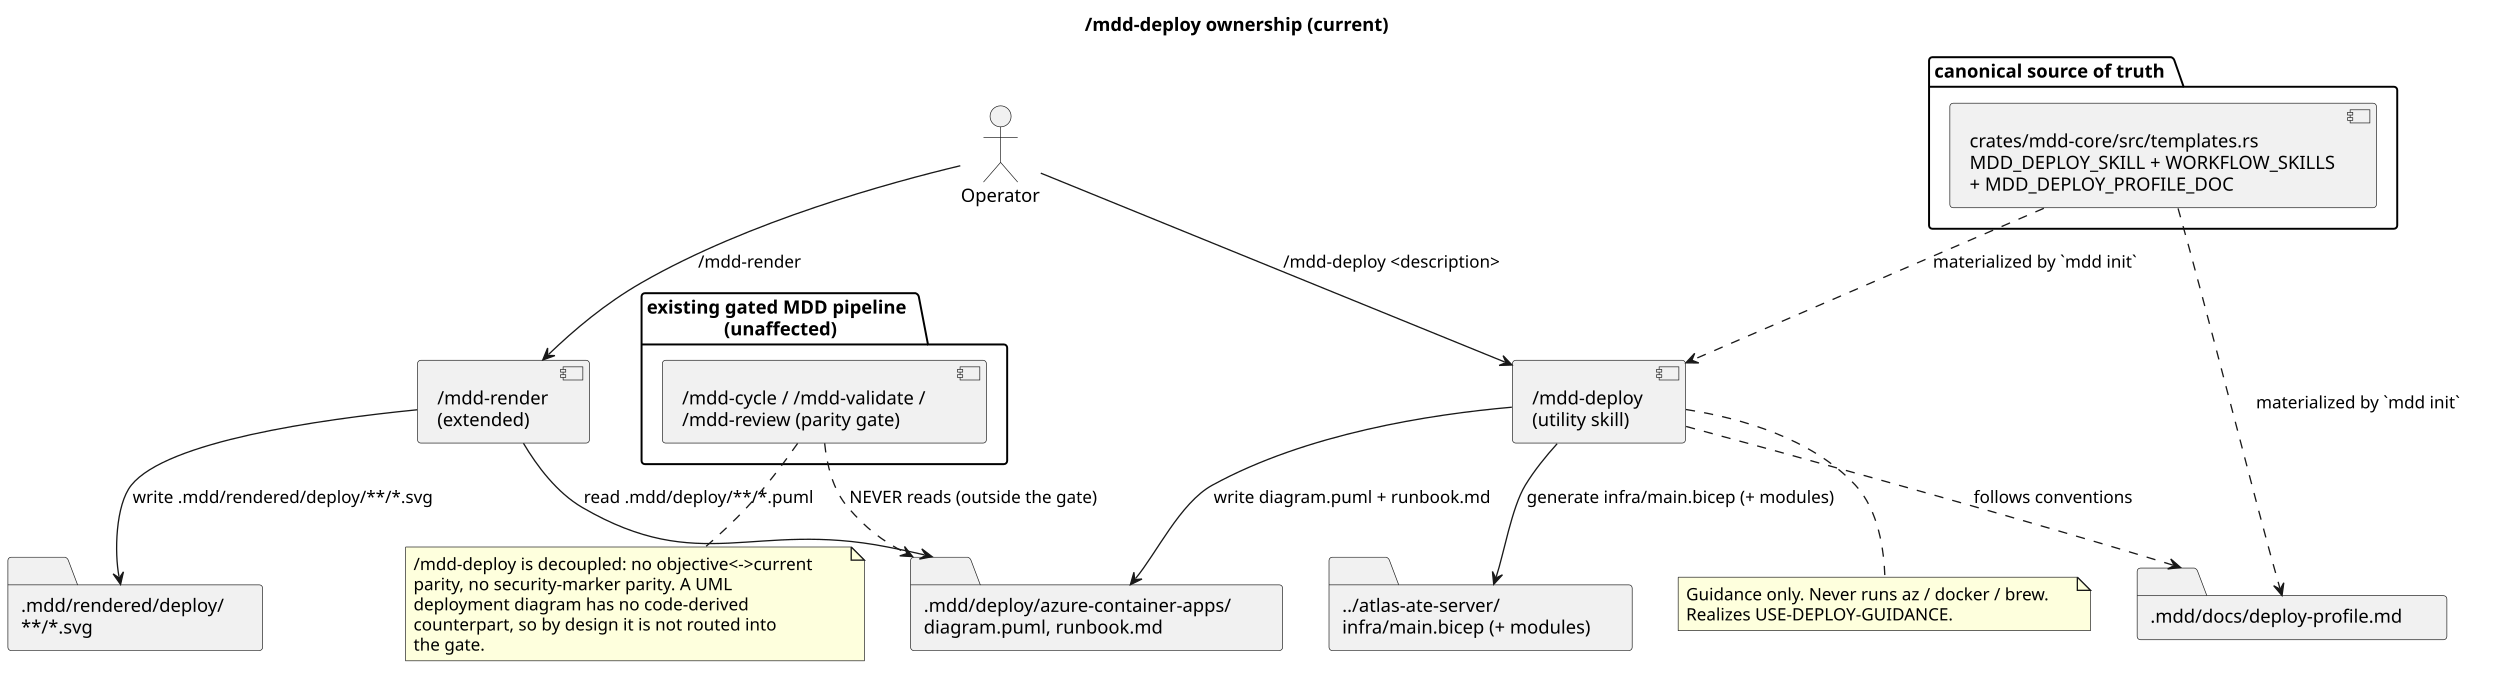
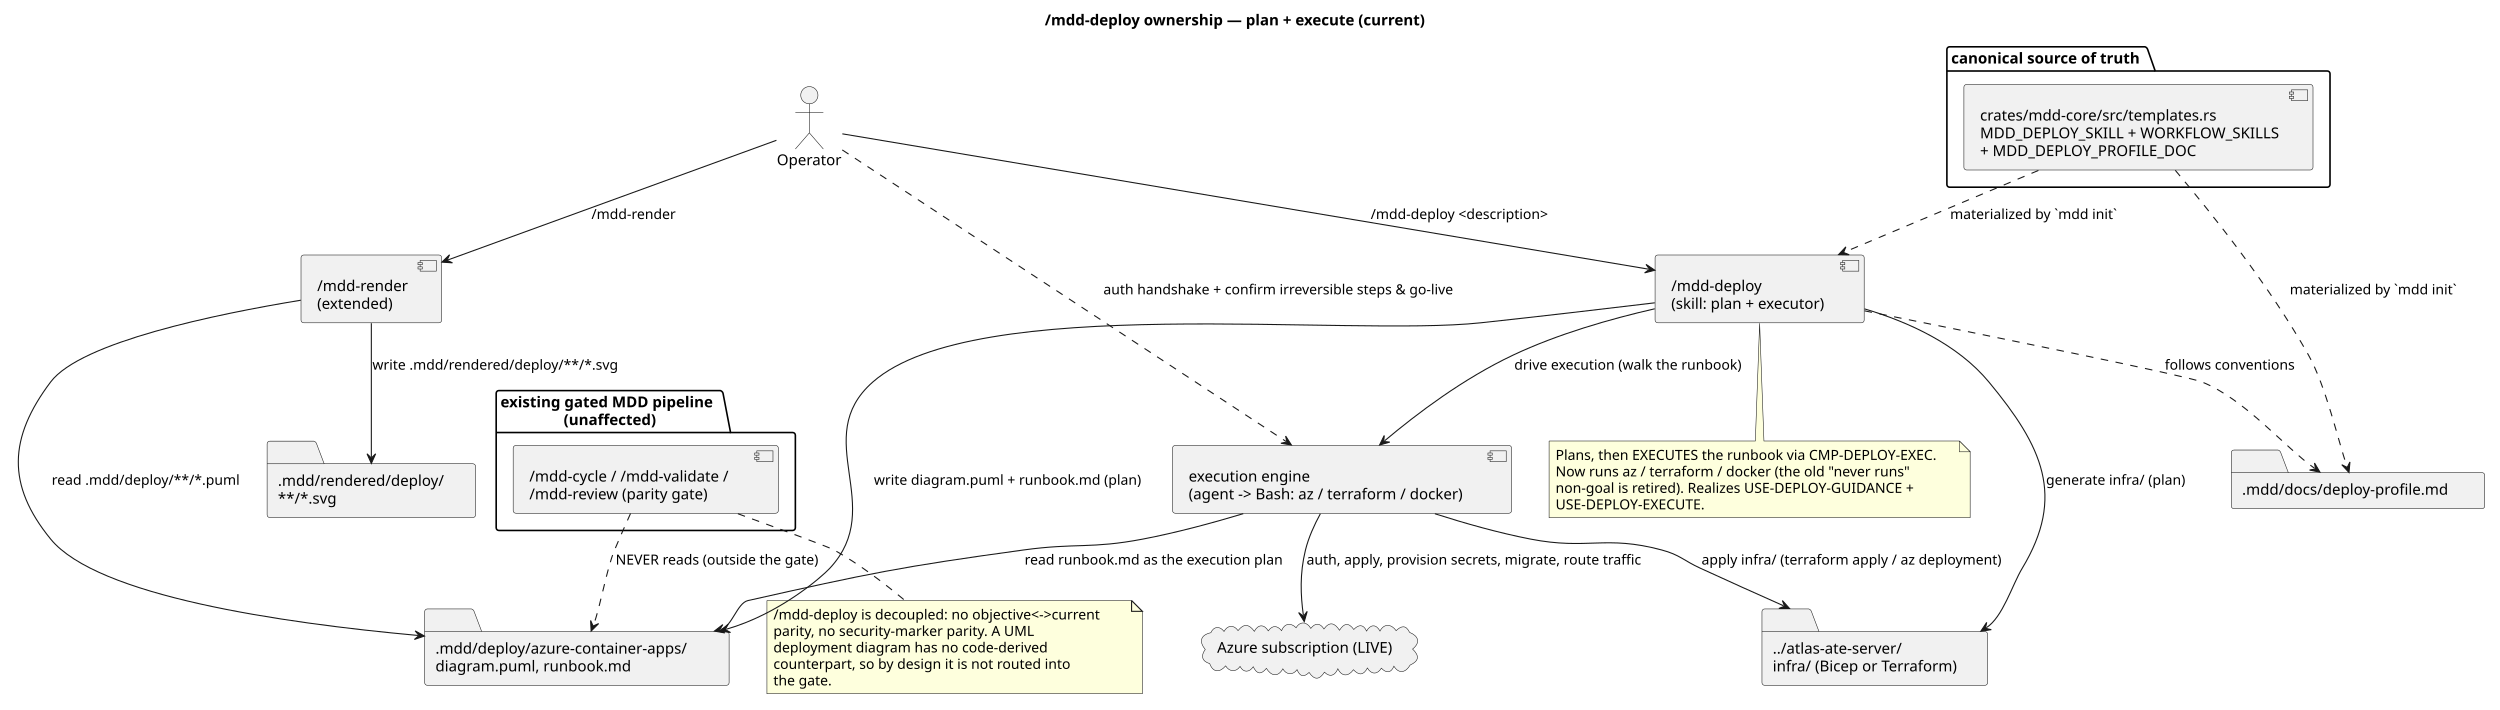
- <svg xmlns="http://www.w3.org/2000/svg" contentStyleType="text/css" data-diagram-type="DESCRIPTION" height="517px" preserveAspectRatio="none" style="width:1901px;height:517px;background:#FFFFFF;" version="1.1" viewBox="0 0 1901 517" width="1901px" zoomAndPan="magnify">
+ <svg xmlns="http://www.w3.org/2000/svg" contentStyleType="text/css" data-diagram-type="DESCRIPTION" height="659px" preserveAspectRatio="none" style="width:2323px;height:659px;background:#FFFFFF;" version="1.1" viewBox="0 0 2323 659" width="2323px" zoomAndPan="magnify">
  <defs />
  <g>
-     <g class="title" data-source-line="25">
-       <text fill="#000000" font-family="sans-serif" font-size="14" font-weight="700" lengthAdjust="spacing" textLength="245.171" x="824.81" y="23.535">/mdd-deploy ownership (current)</text>
+     <g class="title" data-source-line="29">
+       <text fill="#000000" font-family="sans-serif" font-size="14" font-weight="700" lengthAdjust="spacing" textLength="375.218" x="970.792" y="23.535">/mdd-deploy ownership — plan + execute (current)</text>
    </g>
-     <g class="cluster" data-qualified-name="canonical source of truth" data-source-line="37" id="ent0009">
-       <path d="M1469.35,43.488 L1650.908,43.488 A3.75,3.75 0 0 1 1653.408,45.988 L1660.408,65.977 L1820.35,65.977 A2.5,2.5 0 0 1 1822.85,68.477 L1822.85,171.448 A2.5,2.5 0 0 1 1820.35,173.948 L1469.35,173.948 A2.5,2.5 0 0 1 1466.85,171.448 L1466.85,45.988 A2.5,2.5 0 0 1 1469.35,43.488" fill="none" style="stroke:#000000;stroke-width:1.5;" />
-       <line style="stroke:#000000;stroke-width:1.5;" x1="1466.85" x2="1660.408" y1="65.977" y2="65.977" />
-       <text fill="#000000" font-family="sans-serif" font-size="14" font-weight="700" lengthAdjust="spacing" textLength="180.558" x="1470.85" y="59.023">canonical source of truth</text>
+     <g class="cluster" data-qualified-name="canonical source of truth" data-source-line="43" id="ent0011">
+       <path d="M1811.55,43.488 L1993.108,43.488 A3.75,3.75 0 0 1 1995.608,45.988 L2002.608,65.977 L2162.55,65.977 A2.5,2.5 0 0 1 2165.05,68.477 L2165.05,171.448 A2.5,2.5 0 0 1 2162.55,173.948 L1811.55,173.948 A2.5,2.5 0 0 1 1809.05,171.448 L1809.05,45.988 A2.5,2.5 0 0 1 1811.55,43.488" fill="none" style="stroke:#000000;stroke-width:1.5;" />
+       <line style="stroke:#000000;stroke-width:1.5;" x1="1809.05" x2="2002.608" y1="65.977" y2="65.977" />
+       <text fill="#000000" font-family="sans-serif" font-size="14" font-weight="700" lengthAdjust="spacing" textLength="180.558" x="1813.05" y="59.023">canonical source of truth</text>
    </g>
-     <g class="cluster" data-qualified-name="existing gated MDD pipeline.n.unaffected." data-source-line="41" id="ent0011">
-       <path d="M490.35,222.948 L696.134,222.948 A3.75,3.75 0 0 1 698.634,225.448 L705.634,261.925 L763.35,261.925 A2.5,2.5 0 0 1 765.85,264.425 L765.85,350.428 A2.5,2.5 0 0 1 763.35,352.928 L490.35,352.928 A2.5,2.5 0 0 1 487.85,350.428 L487.85,225.448 A2.5,2.5 0 0 1 490.35,222.948" fill="none" style="stroke:#000000;stroke-width:1.5;" />
-       <line style="stroke:#000000;stroke-width:1.5;" x1="487.85" x2="705.634" y1="261.925" y2="261.925" />
-       <text fill="#000000" font-family="sans-serif" font-size="14" font-weight="700" lengthAdjust="spacing" textLength="204.784" x="491.85" y="238.483">existing gated MDD pipeline</text>
-       <text fill="#000000" font-family="sans-serif" font-size="14" font-weight="700" lengthAdjust="spacing" textLength="87.411" x="550.537" y="254.972">(unaffected)</text>
+     <g class="cluster" data-qualified-name="existing gated MDD pipeline.n.unaffected." data-source-line="47" id="ent0013">
+       <path d="M463.55,362.928 L669.334,362.928 A3.75,3.75 0 0 1 671.834,365.428 L678.834,401.905 L736.55,401.905 A2.5,2.5 0 0 1 739.05,404.405 L739.05,490.398 A2.5,2.5 0 0 1 736.55,492.898 L463.55,492.898 A2.5,2.5 0 0 1 461.05,490.398 L461.05,365.428 A2.5,2.5 0 0 1 463.55,362.928" fill="none" style="stroke:#000000;stroke-width:1.5;" />
+       <line style="stroke:#000000;stroke-width:1.5;" x1="461.05" x2="678.834" y1="401.905" y2="401.905" />
+       <text fill="#000000" font-family="sans-serif" font-size="14" font-weight="700" lengthAdjust="spacing" textLength="204.784" x="465.05" y="378.463">existing gated MDD pipeline</text>
+       <text fill="#000000" font-family="sans-serif" font-size="14" font-weight="700" lengthAdjust="spacing" textLength="87.411" x="523.736" y="394.952">(unaffected)</text>
    </g>
-     <g class="entity" data-qualified-name="canonical source of truth.Templates" data-source-line="38" id="ent0010">
-       <rect fill="#F1F1F1" height="79.465" rx="2.5" ry="2.5" style="stroke:#181818;stroke-width:0.5;" width="324.389" x="1482.66" y="78.488" />
-       <rect fill="#F1F1F1" height="10" style="stroke:#181818;stroke-width:0.5;" width="15" x="1787.049" y="83.488" />
-       <rect fill="#F1F1F1" height="2" style="stroke:#181818;stroke-width:0.5;" width="4" x="1785.049" y="85.488" />
-       <rect fill="#F1F1F1" height="2" style="stroke:#181818;stroke-width:0.5;" width="4" x="1785.049" y="89.488" />
-       <text fill="#000000" font-family="sans-serif" font-size="14" lengthAdjust="spacing" textLength="235.122" x="1497.66" y="112.023">crates/mdd-core/src/templates.rs</text>
-       <text fill="#000000" font-family="sans-serif" font-size="14" lengthAdjust="spacing" textLength="284.389" x="1497.66" y="128.512">MDD_DEPLOY_SKILL + WORKFLOW_SKILLS</text>
-       <text fill="#000000" font-family="sans-serif" font-size="14" lengthAdjust="spacing" textLength="207.573" x="1497.66" y="145">+ MDD_DEPLOY_PROFILE_DOC</text>
+     <g class="entity" data-qualified-name="canonical source of truth.Templates" data-source-line="44" id="ent0012">
+       <rect fill="#F1F1F1" height="79.465" rx="2.5" ry="2.5" style="stroke:#181818;stroke-width:0.5;" width="324.389" x="1824.85" y="78.488" />
+       <rect fill="#F1F1F1" height="10" style="stroke:#181818;stroke-width:0.5;" width="15" x="2129.239" y="83.488" />
+       <rect fill="#F1F1F1" height="2" style="stroke:#181818;stroke-width:0.5;" width="4" x="2127.239" y="85.488" />
+       <rect fill="#F1F1F1" height="2" style="stroke:#181818;stroke-width:0.5;" width="4" x="2127.239" y="89.488" />
+       <text fill="#000000" font-family="sans-serif" font-size="14" lengthAdjust="spacing" textLength="235.122" x="1839.85" y="112.023">crates/mdd-core/src/templates.rs</text>
+       <text fill="#000000" font-family="sans-serif" font-size="14" lengthAdjust="spacing" textLength="284.389" x="1839.85" y="128.512">MDD_DEPLOY_SKILL + WORKFLOW_SKILLS</text>
+       <text fill="#000000" font-family="sans-serif" font-size="14" lengthAdjust="spacing" textLength="207.573" x="1839.85" y="145">+ MDD_DEPLOY_PROFILE_DOC</text>
    </g>
-     <g class="entity" data-qualified-name="existing gated MDD pipeline.n.unaffected..Gate" data-source-line="42" id="ent0012">
-       <rect fill="#F1F1F1" height="62.977" rx="2.5" ry="2.5" style="stroke:#181818;stroke-width:0.5;" width="246.398" x="503.65" y="273.948" />
-       <rect fill="#F1F1F1" height="10" style="stroke:#181818;stroke-width:0.5;" width="15" x="730.048" y="278.948" />
-       <rect fill="#F1F1F1" height="2" style="stroke:#181818;stroke-width:0.5;" width="4" x="728.048" y="280.948" />
-       <rect fill="#F1F1F1" height="2" style="stroke:#181818;stroke-width:0.5;" width="4" x="728.048" y="284.948" />
-       <text fill="#000000" font-family="sans-serif" font-size="14" lengthAdjust="spacing" textLength="206.398" x="518.65" y="307.483">/mdd-cycle / /mdd-validate /</text>
-       <text fill="#000000" font-family="sans-serif" font-size="14" lengthAdjust="spacing" textLength="175.875" x="518.65" y="323.972">/mdd-review (parity gate)</text>
+     <g class="entity" data-qualified-name="existing gated MDD pipeline.n.unaffected..Gate" data-source-line="48" id="ent0014">
+       <rect fill="#F1F1F1" height="62.977" rx="2.5" ry="2.5" style="stroke:#181818;stroke-width:0.5;" width="246.398" x="476.85" y="413.928" />
+       <rect fill="#F1F1F1" height="10" style="stroke:#181818;stroke-width:0.5;" width="15" x="703.247" y="418.928" />
+       <rect fill="#F1F1F1" height="2" style="stroke:#181818;stroke-width:0.5;" width="4" x="701.247" y="420.928" />
+       <rect fill="#F1F1F1" height="2" style="stroke:#181818;stroke-width:0.5;" width="4" x="701.247" y="424.928" />
+       <text fill="#000000" font-family="sans-serif" font-size="14" lengthAdjust="spacing" textLength="206.398" x="491.85" y="447.463">/mdd-cycle / /mdd-validate /</text>
+       <text fill="#000000" font-family="sans-serif" font-size="14" lengthAdjust="spacing" textLength="175.875" x="491.85" y="463.952">/mdd-review (parity gate)</text>
    </g>
-     <g class="entity" data-qualified-name="Op" data-source-line="27" id="ent0002">
-       <ellipse cx="760.846" cy="88.468" fill="#F1F1F1" rx="8" ry="8" style="stroke:#181818;stroke-width:0.5;" />
-       <path d="M760.846,96.468 L760.846,123.468 M747.846,104.468 L773.846,104.468 M760.846,123.468 L747.846,138.468 M760.846,123.468 L773.846,138.468" fill="none" style="stroke:#181818;stroke-width:0.5;" />
-       <text fill="#000000" font-family="sans-serif" font-size="14" lengthAdjust="spacing" textLength="60.512" x="730.59" y="153.503">Operator</text>
+     <g class="entity" data-qualified-name="Op" data-source-line="31" id="ent0002">
+       <ellipse cx="752.046" cy="88.468" fill="#F1F1F1" rx="8" ry="8" style="stroke:#181818;stroke-width:0.5;" />
+       <path d="M752.046,96.468 L752.046,123.468 M739.046,104.468 L765.046,104.468 M752.046,123.468 L739.046,138.468 M752.046,123.468 L765.046,138.468" fill="none" style="stroke:#181818;stroke-width:0.5;" />
+       <text fill="#000000" font-family="sans-serif" font-size="14" lengthAdjust="spacing" textLength="60.512" x="721.79" y="153.503">Operator</text>
    </g>
-     <g class="entity" data-qualified-name="Skill" data-source-line="29" id="ent0003">
-       <rect fill="#F1F1F1" height="62.977" rx="2.5" ry="2.5" style="stroke:#181818;stroke-width:0.5;" width="131.519" x="1150.09" y="273.948" />
-       <rect fill="#F1F1F1" height="10" style="stroke:#181818;stroke-width:0.5;" width="15" x="1261.61" y="278.948" />
-       <rect fill="#F1F1F1" height="2" style="stroke:#181818;stroke-width:0.5;" width="4" x="1259.61" y="280.948" />
-       <rect fill="#F1F1F1" height="2" style="stroke:#181818;stroke-width:0.5;" width="4" x="1259.61" y="284.948" />
-       <text fill="#000000" font-family="sans-serif" font-size="14" lengthAdjust="spacing" textLength="91.519" x="1165.09" y="307.483">/mdd-deploy</text>
-       <text fill="#000000" font-family="sans-serif" font-size="14" lengthAdjust="spacing" textLength="79.611" x="1165.09" y="323.972">(utility skill)</text>
+     <g class="entity" data-qualified-name="Skill" data-source-line="33" id="ent0003">
+       <rect fill="#F1F1F1" height="62.977" rx="2.5" ry="2.5" style="stroke:#181818;stroke-width:0.5;" width="194.301" x="1537.9" y="236.948" />
+       <rect fill="#F1F1F1" height="10" style="stroke:#181818;stroke-width:0.5;" width="15" x="1712.201" y="241.948" />
+       <rect fill="#F1F1F1" height="2" style="stroke:#181818;stroke-width:0.5;" width="4" x="1710.201" y="243.948" />
+       <rect fill="#F1F1F1" height="2" style="stroke:#181818;stroke-width:0.5;" width="4" x="1710.201" y="247.948" />
+       <text fill="#000000" font-family="sans-serif" font-size="14" lengthAdjust="spacing" textLength="91.519" x="1552.9" y="270.483">/mdd-deploy</text>
+       <text fill="#000000" font-family="sans-serif" font-size="14" lengthAdjust="spacing" textLength="154.301" x="1552.9" y="286.972">(skill: plan + executor)</text>
    </g>
-     <g class="entity" data-qualified-name="Render" data-source-line="30" id="ent0004">
-       <rect fill="#F1F1F1" height="62.977" rx="2.5" ry="2.5" style="stroke:#181818;stroke-width:0.5;" width="130.692" x="317.5" y="273.948" />
-       <rect fill="#F1F1F1" height="10" style="stroke:#181818;stroke-width:0.5;" width="15" x="428.192" y="278.948" />
-       <rect fill="#F1F1F1" height="2" style="stroke:#181818;stroke-width:0.5;" width="4" x="426.192" y="280.948" />
-       <rect fill="#F1F1F1" height="2" style="stroke:#181818;stroke-width:0.5;" width="4" x="426.192" y="284.948" />
-       <text fill="#000000" font-family="sans-serif" font-size="14" lengthAdjust="spacing" textLength="90.692" x="332.5" y="307.483">/mdd-render</text>
-       <text fill="#000000" font-family="sans-serif" font-size="14" lengthAdjust="spacing" textLength="72.639" x="332.5" y="323.972">(extended)</text>
+     <g class="entity" data-qualified-name="Render" data-source-line="34" id="ent0004">
+       <rect fill="#F1F1F1" height="62.977" rx="2.5" ry="2.5" style="stroke:#181818;stroke-width:0.5;" width="130.692" x="279.7" y="236.948" />
+       <rect fill="#F1F1F1" height="10" style="stroke:#181818;stroke-width:0.5;" width="15" x="390.392" y="241.948" />
+       <rect fill="#F1F1F1" height="2" style="stroke:#181818;stroke-width:0.5;" width="4" x="388.392" y="243.948" />
+       <rect fill="#F1F1F1" height="2" style="stroke:#181818;stroke-width:0.5;" width="4" x="388.392" y="247.948" />
+       <text fill="#000000" font-family="sans-serif" font-size="14" lengthAdjust="spacing" textLength="90.692" x="294.7" y="270.483">/mdd-render</text>
+       <text fill="#000000" font-family="sans-serif" font-size="14" lengthAdjust="spacing" textLength="72.639" x="294.7" y="286.972">(extended)</text>
    </g>
-     <g class="entity" data-qualified-name="Store" data-source-line="32" id="ent0005">
-       <path d="M694.91,423.718 L735.91,423.718 A3.75,3.75 0 0 1 738.41,426.218 L745.41,444.718 L972.799,444.718 A2.5,2.5 0 0 1 975.299,447.218 L975.299,492.195 A2.5,2.5 0 0 1 972.799,494.695 L694.91,494.695 A2.5,2.5 0 0 1 692.41,492.195 L692.41,426.218 A2.5,2.5 0 0 1 694.91,423.718" fill="#F1F1F1" style="stroke:#181818;stroke-width:0.5;" />
-       <line style="stroke:#181818;stroke-width:0.5;" x1="692.41" x2="745.41" y1="444.718" y2="444.718" />
-       <text fill="#000000" font-family="sans-serif" font-size="14" lengthAdjust="spacing" textLength="252.889" x="702.41" y="465.253">.mdd/deploy/azure-container-apps/</text>
-       <text fill="#000000" font-family="sans-serif" font-size="14" lengthAdjust="spacing" textLength="187.366" x="702.41" y="481.742">diagram.puml, runbook.md</text>
+     <g class="entity" data-qualified-name="Exec" data-source-line="35" id="ent0005">
+       <rect fill="#F1F1F1" height="62.977" rx="2.5" ry="2.5" style="stroke:#181818;stroke-width:0.5;" width="315.071" x="1089.51" y="413.928" />
+       <rect fill="#F1F1F1" height="10" style="stroke:#181818;stroke-width:0.5;" width="15" x="1384.581" y="418.928" />
+       <rect fill="#F1F1F1" height="2" style="stroke:#181818;stroke-width:0.5;" width="4" x="1382.581" y="420.928" />
+       <rect fill="#F1F1F1" height="2" style="stroke:#181818;stroke-width:0.5;" width="4" x="1382.581" y="424.928" />
+       <text fill="#000000" font-family="sans-serif" font-size="14" lengthAdjust="spacing" textLength="116.799" x="1104.51" y="447.463">execution engine</text>
+       <text fill="#000000" font-family="sans-serif" font-size="14" lengthAdjust="spacing" textLength="275.071" x="1104.51" y="463.952">(agent -&gt; Bash: az / terraform / docker)</text>
    </g>
-     <g class="entity" data-qualified-name="Target" data-source-line="33" id="ent0006">
-       <path d="M1013.08,423.718 L1054.08,423.718 A3.75,3.75 0 0 1 1056.58,426.218 L1063.58,444.718 L1238.619,444.718 A2.5,2.5 0 0 1 1241.119,447.218 L1241.119,492.195 A2.5,2.5 0 0 1 1238.619,494.695 L1013.08,494.695 A2.5,2.5 0 0 1 1010.58,492.195 L1010.58,426.218 A2.5,2.5 0 0 1 1013.08,423.718" fill="#F1F1F1" style="stroke:#181818;stroke-width:0.5;" />
-       <line style="stroke:#181818;stroke-width:0.5;" x1="1010.58" x2="1063.58" y1="444.718" y2="444.718" />
-       <text fill="#000000" font-family="sans-serif" font-size="14" lengthAdjust="spacing" textLength="133.834" x="1020.58" y="465.253">../atlas-ate-server/</text>
-       <text fill="#000000" font-family="sans-serif" font-size="14" lengthAdjust="spacing" textLength="200.539" x="1020.58" y="481.742">infra/main.bicep (+ modules)</text>
+     <g class="entity" data-qualified-name="Store" data-source-line="37" id="ent0006">
+       <path d="M397.1,565.828 L438.1,565.828 A3.75,3.75 0 0 1 440.6,568.328 L447.6,586.828 L674.989,586.828 A2.5,2.5 0 0 1 677.489,589.328 L677.489,634.305 A2.5,2.5 0 0 1 674.989,636.805 L397.1,636.805 A2.5,2.5 0 0 1 394.6,634.305 L394.6,568.328 A2.5,2.5 0 0 1 397.1,565.828" fill="#F1F1F1" style="stroke:#181818;stroke-width:0.5;" />
+       <line style="stroke:#181818;stroke-width:0.5;" x1="394.6" x2="447.6" y1="586.828" y2="586.828" />
+       <text fill="#000000" font-family="sans-serif" font-size="14" lengthAdjust="spacing" textLength="252.889" x="404.6" y="607.363">.mdd/deploy/azure-container-apps/</text>
+       <text fill="#000000" font-family="sans-serif" font-size="14" lengthAdjust="spacing" textLength="187.366" x="404.6" y="623.852">diagram.puml, runbook.md</text>
    </g>
-     <g class="entity" data-qualified-name="Rendered" data-source-line="34" id="ent0007">
-       <path d="M8.5,423.718 L49.5,423.718 A3.75,3.75 0 0 1 52,426.218 L59,444.718 L197.2,444.718 A2.5,2.5 0 0 1 199.7,447.218 L199.7,492.195 A2.5,2.5 0 0 1 197.2,494.695 L8.5,494.695 A2.5,2.5 0 0 1 6,492.195 L6,426.218 A2.5,2.5 0 0 1 8.5,423.718" fill="#F1F1F1" style="stroke:#181818;stroke-width:0.5;" />
-       <line style="stroke:#181818;stroke-width:0.5;" x1="6" x2="59" y1="444.718" y2="444.718" />
-       <text fill="#000000" font-family="sans-serif" font-size="14" lengthAdjust="spacing" textLength="163.7" x="16" y="465.253">.mdd/rendered/deploy/</text>
-       <text fill="#000000" font-family="sans-serif" font-size="14" lengthAdjust="spacing" textLength="55.125" x="16" y="481.742">**/*.svg</text>
+     <g class="entity" data-qualified-name="Target" data-source-line="38" id="ent0007">
+       <path d="M1639.71,565.828 L1680.71,565.828 A3.75,3.75 0 0 1 1683.21,568.328 L1690.21,586.828 L1844.386,586.828 A2.5,2.5 0 0 1 1846.886,589.328 L1846.886,634.305 A2.5,2.5 0 0 1 1844.386,636.805 L1639.71,636.805 A2.5,2.5 0 0 1 1637.21,634.305 L1637.21,568.328 A2.5,2.5 0 0 1 1639.71,565.828" fill="#F1F1F1" style="stroke:#181818;stroke-width:0.5;" />
+       <line style="stroke:#181818;stroke-width:0.5;" x1="1637.21" x2="1690.21" y1="586.828" y2="586.828" />
+       <text fill="#000000" font-family="sans-serif" font-size="14" lengthAdjust="spacing" textLength="133.834" x="1647.21" y="607.363">../atlas-ate-server/</text>
+       <text fill="#000000" font-family="sans-serif" font-size="14" lengthAdjust="spacing" textLength="179.676" x="1647.21" y="623.852">infra/ (Bicep or Terraform)</text>
    </g>
-     <g class="entity" data-qualified-name="ProfileDoc" data-source-line="35" id="ent0008">
-       <path d="M1627.6,431.958 L1668.6,431.958 A3.75,3.75 0 0 1 1671.1,434.458 L1678.1,452.958 L1858.102,452.958 A2.5,2.5 0 0 1 1860.602,455.458 L1860.602,483.947 A2.5,2.5 0 0 1 1858.102,486.447 L1627.6,486.447 A2.5,2.5 0 0 1 1625.1,483.947 L1625.1,434.458 A2.5,2.5 0 0 1 1627.6,431.958" fill="#F1F1F1" style="stroke:#181818;stroke-width:0.5;" />
-       <line style="stroke:#181818;stroke-width:0.5;" x1="1625.1" x2="1678.1" y1="452.958" y2="452.958" />
-       <text fill="#000000" font-family="sans-serif" font-size="14" lengthAdjust="spacing" textLength="205.502" x="1635.1" y="473.493">.mdd/docs/deploy-profile.md</text>
+     <g class="entity" data-qualified-name="Rendered" data-source-line="39" id="ent0008">
+       <path d="M250.7,409.928 L291.7,409.928 A3.75,3.75 0 0 1 294.2,412.428 L301.2,430.928 L439.4,430.928 A2.5,2.5 0 0 1 441.9,433.428 L441.9,478.405 A2.5,2.5 0 0 1 439.4,480.905 L250.7,480.905 A2.5,2.5 0 0 1 248.2,478.405 L248.2,412.428 A2.5,2.5 0 0 1 250.7,409.928" fill="#F1F1F1" style="stroke:#181818;stroke-width:0.5;" />
+       <line style="stroke:#181818;stroke-width:0.5;" x1="248.2" x2="301.2" y1="430.928" y2="430.928" />
+       <text fill="#000000" font-family="sans-serif" font-size="14" lengthAdjust="spacing" textLength="163.7" x="258.2" y="451.463">.mdd/rendered/deploy/</text>
+       <text fill="#000000" font-family="sans-serif" font-size="14" lengthAdjust="spacing" textLength="55.125" x="258.2" y="467.952">**/*.svg</text>
    </g>
-     <g class="entity" data-qualified-name="GMN23" data-source-line="57" id="ent0024">
-       <path d="M1276.09,438.888 L1276.09,479.509 L1589.609,479.509 L1589.609,448.888 L1579.609,438.888 L1276.09,438.888" fill="#FEFFDD" style="stroke:#181818;stroke-width:0.5;" />
-       <path d="M1579.609,438.888 L1579.609,448.888 L1589.609,448.888 L1579.609,438.888" fill="#FEFFDD" style="stroke:#181818;stroke-width:1;" />
-       <text fill="#000000" font-family="sans-serif" font-size="13" lengthAdjust="spacing" textLength="292.519" x="1282.09" y="456.457">Guidance only. Never runs az / docker / brew.</text>
-       <text fill="#000000" font-family="sans-serif" font-size="13" lengthAdjust="spacing" textLength="213.402" x="1282.09" y="471.767">Realizes USE-DEPLOY-GUIDANCE.</text>
+     <g class="entity" data-qualified-name="ProfileDoc" data-source-line="40" id="ent0009">
+       <path d="M2075.8,418.168 L2116.8,418.168 A3.75,3.75 0 0 1 2119.3,420.668 L2126.3,439.168 L2306.302,439.168 A2.5,2.5 0 0 1 2308.802,441.668 L2308.802,470.157 A2.5,2.5 0 0 1 2306.302,472.657 L2075.8,472.657 A2.5,2.5 0 0 1 2073.3,470.157 L2073.3,420.668 A2.5,2.5 0 0 1 2075.8,418.168" fill="#F1F1F1" style="stroke:#181818;stroke-width:0.5;" />
+       <line style="stroke:#181818;stroke-width:0.5;" x1="2073.3" x2="2126.3" y1="439.168" y2="439.168" />
+       <text fill="#000000" font-family="sans-serif" font-size="14" lengthAdjust="spacing" textLength="205.502" x="2083.3" y="459.703">.mdd/docs/deploy-profile.md</text>
    </g>
-     <g class="entity" data-qualified-name="GMN26" data-source-line="62" id="ent0027">
-       <path d="M308.43,415.928 L308.43,502.481 L657.261,502.481 L657.261,425.928 L647.261,415.928 L308.43,415.928" fill="#FEFFDD" style="stroke:#181818;stroke-width:0.5;" />
-       <path d="M647.261,415.928 L647.261,425.928 L657.261,425.928 L647.261,415.928" fill="#FEFFDD" style="stroke:#181818;stroke-width:1;" />
-       <text fill="#000000" font-family="sans-serif" font-size="13" lengthAdjust="spacing" textLength="327.831" x="314.43" y="433.497">/mdd-deploy is decoupled: no objective&lt;-&gt;current</text>
-       <text fill="#000000" font-family="sans-serif" font-size="13" lengthAdjust="spacing" textLength="254.782" x="314.43" y="448.807">parity, no security-marker parity. A UML</text>
-       <text fill="#000000" font-family="sans-serif" font-size="13" lengthAdjust="spacing" textLength="264.938" x="314.43" y="464.118">deployment diagram has no code-derived</text>
-       <text fill="#000000" font-family="sans-serif" font-size="13" lengthAdjust="spacing" textLength="288.59" x="314.43" y="479.428">counterpart, so by design it is not routed into</text>
-       <text fill="#000000" font-family="sans-serif" font-size="13" lengthAdjust="spacing" textLength="55.79" x="314.43" y="494.739">the gate.</text>
+     <g class="entity" data-qualified-name="Az" data-source-line="41" id="ent0010">
+       <path d="M1125.127,587.917 C1127.771,581.798 1133.605,581.552 1137.358,586.716 C1140.714,580.804 1146.339,580.268 1150.385,585.942 C1155.925,579.061 1160.618,579.885 1165.53,586.639 C1168.999,579.996 1174.562,579.875 1178.485,586.185 C1182.49,580.794 1186.651,581.091 1190.829,585.978 C1193.436,579.287 1199.418,578.266 1204.35,583.296 C1208.226,576.689 1214.673,577.926 1217.995,583.897 C1222.098,578.6 1226.582,578.71 1230.217,584.417 C1235.699,576.933 1240.357,579.081 1244.659,585.631 C1248.847,579.07 1253.007,578.119 1257.934,584.894 C1262.45,580.305 1266.693,579.705 1269.806,586.373 C1273.451,580.064 1278.663,579.765 1282.305,586.377 C1286.137,578.881 1293.1,579.975 1297.28,585.991 C1302.252,581.316 1306.353,580.601 1309.81,587.616 C1317.983,590.943 1320.228,596.96 1312.575,603.112 C1319.062,609.322 1318.717,614.117 1310.269,618.017 C1306.35,624.76 1300.113,626.781 1295.217,619.031 C1292.505,625.716 1288.085,625.572 1283.559,620.891 C1279.798,627.008 1274.199,626.861 1270.589,620.732 C1267.002,627.639 1262.699,627.726 1257.611,622.313 C1253.047,628.691 1246.843,629.032 1243.13,621.433 C1240.62,627.476 1236.048,629.83 1230.671,624.602 C1225.888,631.918 1221.436,632.082 1216.407,624.842 C1211.242,629.804 1207.83,628.442 1205.229,622.268 C1201.392,627.625 1195.203,627.141 1192.013,621.491 C1187.26,629.751 1181.071,628.008 1176.742,621.066 C1171.746,627.149 1167.898,626.496 1164.503,619.561 C1160.977,624.787 1155.524,625.388 1152.256,619.281 C1148.491,624.902 1142.196,624.255 1138.87,618.752 C1133.532,624.963 1127.272,625.323 1124.064,616.635 C1116.793,614.489 1115.593,609.304 1119.916,603.498 C1113.895,596.137 1115.511,590.049 1125.127,587.917" fill="#F1F1F1" style="stroke:#181818;stroke-width:0.5;" />
+       <text fill="#000000" font-family="sans-serif" font-size="14" lengthAdjust="spacing" textLength="170.208" x="1130.94" y="606.603">Azure subscription (LIVE)</text>
    </g>
-     <g class="link" data-entity-1="ent0002" data-entity-2="ent0003" data-link-type="dependency" data-source-line="45" id="lnk13">
-       <path d="M791.41,131.658 C864.34,161.348 1044.333,234.616 1144.223,275.286" fill="none" id="Op-to-Skill" style="stroke:#181818;stroke-width:1;" />
-       <polygon fill="#181818" points="1149.78,277.548,1142.953,270.45,1145.149,275.663,1139.936,277.859,1149.78,277.548" style="stroke:#181818;stroke-width:1;" />
-       <text fill="#000000" font-family="sans-serif" font-size="13" lengthAdjust="spacing" textLength="180.407" x="975.71" y="203.517">/mdd-deploy &lt;description&gt;</text>
+     <g class="entity" data-qualified-name="GMN30" data-source-line="68" id="ent0031">
+       <path d="M1439.42,409.798 L1439.42,481.041 A0,0 0 0 0 1439.42,481.041 L1830.672,481.041 A0,0 0 0 0 1830.672,481.041 L1830.672,419.798 L1820.672,409.798 L1639.05,409.798 L1635.05,300.318 L1631.05,409.798 L1439.42,409.798 A0,0 0 0 0 1439.42,409.798" fill="#FEFFDD" style="stroke:#181818;stroke-width:0.5;" />
+       <path d="M1820.672,409.798 L1820.672,419.798 L1830.672,419.798 L1820.672,409.798" fill="#FEFFDD" style="stroke:#181818;stroke-width:0.5;" />
+       <text fill="#000000" font-family="sans-serif" font-size="13" lengthAdjust="spacing" textLength="370.252" x="1445.42" y="427.367">Plans, then EXECUTES the runbook via CMP-DEPLOY-EXEC.</text>
+       <text fill="#000000" font-family="sans-serif" font-size="13" lengthAdjust="spacing" textLength="344.938" x="1445.42" y="442.677">Now runs az / terraform / docker (the old "never runs"</text>
+       <text fill="#000000" font-family="sans-serif" font-size="13" lengthAdjust="spacing" textLength="355.399" x="1445.42" y="457.988">non-goal is retired). Realizes USE-DEPLOY-GUIDANCE +</text>
+       <text fill="#000000" font-family="sans-serif" font-size="13" lengthAdjust="spacing" textLength="146.809" x="1445.42" y="473.298">USE-DEPLOY-EXECUTE.</text>
    </g>
-     <g class="link" data-entity-1="ent0010" data-entity-2="ent0003" data-link-type="dependency" data-source-line="46" id="lnk14">
-       <path d="M1554.13,158.388 C1472.62,193.578 1360.359,242.05 1287.449,273.521" fill="none" id="Templates-to-Skill" style="stroke:#181818;stroke-width:1;stroke-dasharray:7,7;" />
-       <polygon fill="#181818" points="1281.94,275.898,1291.788,276.004,1286.531,273.917,1288.618,268.659,1281.94,275.898" style="stroke:#181818;stroke-width:1;" />
-       <text fill="#000000" font-family="sans-serif" font-size="13" lengthAdjust="spacing" textLength="170.301" x="1469.77" y="203.517">materialized by `mdd init`</text>
+     <g class="entity" data-qualified-name="GMN33" data-source-line="75" id="ent0034">
+       <path d="M712.63,558.038 L712.63,644.591 L1061.461,644.591 L1061.461,568.038 L1051.461,558.038 L712.63,558.038" fill="#FEFFDD" style="stroke:#181818;stroke-width:0.5;" />
+       <path d="M1051.461,558.038 L1051.461,568.038 L1061.461,568.038 L1051.461,558.038" fill="#FEFFDD" style="stroke:#181818;stroke-width:1;" />
+       <text fill="#000000" font-family="sans-serif" font-size="13" lengthAdjust="spacing" textLength="327.831" x="718.63" y="575.607">/mdd-deploy is decoupled: no objective&lt;-&gt;current</text>
+       <text fill="#000000" font-family="sans-serif" font-size="13" lengthAdjust="spacing" textLength="254.782" x="718.63" y="590.917">parity, no security-marker parity. A UML</text>
+       <text fill="#000000" font-family="sans-serif" font-size="13" lengthAdjust="spacing" textLength="264.938" x="718.63" y="606.228">deployment diagram has no code-derived</text>
+       <text fill="#000000" font-family="sans-serif" font-size="13" lengthAdjust="spacing" textLength="288.59" x="718.63" y="621.538">counterpart, so by design it is not routed into</text>
+       <text fill="#000000" font-family="sans-serif" font-size="13" lengthAdjust="spacing" textLength="55.79" x="718.63" y="636.849">the gate.</text>
    </g>
-     <g class="link" data-entity-1="ent0010" data-entity-2="ent0008" data-link-type="dependency" data-source-line="47" id="lnk15">
-       <path d="M1656.19,158.438 C1676.39,228.318 1716.443,387.854 1733.583,447.134" fill="none" id="Templates-to-ProfileDoc" style="stroke:#181818;stroke-width:1;stroke-dasharray:7,7;" />
-       <polygon fill="#181818" points="1735.25,452.898,1736.593,443.141,1733.861,448.095,1728.908,445.363,1735.25,452.898" style="stroke:#181818;stroke-width:1;" />
-       <text fill="#000000" font-family="sans-serif" font-size="13" lengthAdjust="spacing" textLength="170.301" x="1715.49" y="310.507">materialized by `mdd init`</text>
+     <g class="link" data-entity-1="ent0002" data-entity-2="ent0003" data-link-type="dependency" data-source-line="51" id="lnk15">
+       <path d="M782.7,124.358 C902.27,144.438 1334.543,216.995 1531.783,250.105" fill="none" id="Op-to-Skill" style="stroke:#181818;stroke-width:1;" />
+       <polygon fill="#181818" points="1537.7,251.098,1529.486,245.663,1532.769,250.27,1528.162,253.553,1537.7,251.098" style="stroke:#181818;stroke-width:1;" />
+       <text fill="#000000" font-family="sans-serif" font-size="13" lengthAdjust="spacing" textLength="180.407" x="1273.64" y="203.517">/mdd-deploy &lt;description&gt;</text>
    </g>
-     <g class="link" data-entity-1="ent0003" data-entity-2="ent0005" data-link-type="dependency" data-source-line="48" id="lnk16">
-       <path d="M1149.6,309.638 C1087.4,315.078 993.48,329.698 921.85,368.928 C897.42,382.308 879.273,421.029 863.383,439.999" fill="none" id="Skill-to-Store" style="stroke:#181818;stroke-width:1;" />
-       <polygon fill="#181818" points="859.53,444.598,868.376,440.267,862.741,440.765,862.243,435.13,859.53,444.598" style="stroke:#181818;stroke-width:1;" />
-       <text fill="#000000" font-family="sans-serif" font-size="13" lengthAdjust="spacing" textLength="219.629" x="922.85" y="382.497">write diagram.puml + runbook.md</text>
+     <g class="link" data-entity-1="ent0012" data-entity-2="ent0003" data-link-type="dependency" data-source-line="52" id="lnk16">
+       <path d="M1894.1,158.358 C1836.05,182.798 1767.89,211.5 1713.96,234.21" fill="none" id="Templates-to-Skill" style="stroke:#181818;stroke-width:1;stroke-dasharray:7,7;" />
+       <polygon fill="#181818" points="1708.43,236.538,1718.277,236.732,1713.038,234.598,1715.172,229.359,1708.43,236.538" style="stroke:#181818;stroke-width:1;" />
+       <text fill="#000000" font-family="sans-serif" font-size="13" lengthAdjust="spacing" textLength="170.301" x="1812.05" y="203.517">materialized by `mdd init`</text>
    </g>
-     <g class="link" data-entity-1="ent0003" data-entity-2="ent0006" data-link-type="dependency" data-source-line="49" id="lnk17">
-       <path d="M1184.06,337.388 C1175.42,346.928 1166.6,357.858 1159.85,368.928 C1149.58,385.778 1143.405,421.565 1137.715,438.656" fill="none" id="Skill-to-Target" style="stroke:#181818;stroke-width:1;" />
-       <polygon fill="#181818" points="1135.82,444.348,1142.458,437.073,1137.399,439.604,1134.868,434.546,1135.82,444.348" style="stroke:#181818;stroke-width:1;" />
-       <text fill="#000000" font-family="sans-serif" font-size="13" lengthAdjust="spacing" textLength="245.591" x="1160.85" y="382.497">generate infra/main.bicep (+ modules)</text>
+     <g class="link" data-entity-1="ent0012" data-entity-2="ent0009" data-link-type="dependency" data-source-line="53" id="lnk17">
+       <path d="M2021.26,158.228 C2055.75,198.978 2108.94,265.778 2145.05,329.928 C2161.23,358.668 2172.66,409.587 2180.74,433.377" fill="none" id="Templates-to-ProfileDoc" style="stroke:#181818;stroke-width:1;stroke-dasharray:7,7;" />
+       <polygon fill="#181818" points="2182.67,439.058,2183.563,429.25,2181.062,434.324,2175.988,431.823,2182.67,439.058" style="stroke:#181818;stroke-width:1;" />
+       <text fill="#000000" font-family="sans-serif" font-size="13" lengthAdjust="spacing" textLength="170.301" x="2127.67" y="273.507">materialized by `mdd init`</text>
    </g>
-     <g class="link" data-entity-1="ent0003" data-entity-2="ent0008" data-link-type="dependency" data-source-line="50" id="lnk18">
-       <path d="M1282.11,324.278 C1360.03,345.428 1493.18,382.078 1606.85,415.928 C1623.44,420.868 1635.387,424.498 1652.327,429.728" fill="none" id="Skill-to-ProfileDoc" style="stroke:#181818;stroke-width:1;stroke-dasharray:7,7;" />
-       <polygon fill="#181818" points="1658.06,431.498,1650.64,425.021,1653.283,430.023,1648.281,432.665,1658.06,431.498" style="stroke:#181818;stroke-width:1;" />
-       <text fill="#000000" font-family="sans-serif" font-size="13" lengthAdjust="spacing" textLength="125.074" x="1500.77" y="382.497">follows conventions</text>
+     <g class="link" data-entity-1="ent0003" data-entity-2="ent0006" data-link-type="dependency" data-source-line="54" id="lnk18">
+       <path d="M1537.63,281.378 C1489.1,287.198 1429.51,294.178 1376.05,299.928 C1250.62,313.408 905.86,271.708 811.05,354.928 C751.7,407.018 824.86,470.248 771.05,528.038 C762.98,536.708 723.489,570.799 674.819,584.71" fill="none" id="Skill-to-Store" style="stroke:#181818;stroke-width:1;" />
+       <polygon fill="#181818" points="669.05,586.358,678.803,587.731,673.857,584.984,676.604,580.039,669.05,586.358" style="stroke:#181818;stroke-width:1;" />
+       <text fill="#000000" font-family="sans-serif" font-size="13" lengthAdjust="spacing" textLength="259.384" x="812.05" y="450.487">write diagram.puml + runbook.md (plan)</text>
    </g>
-     <g class="link" data-entity-1="ent0002" data-entity-2="ent0004" data-link-type="dependency" data-source-line="51" id="lnk19">
-       <path d="M730.21,126.038 C678,138.488 569.5,168.028 487.85,214.948 C460.02,230.938 436.893,250.558 417.033,269.578" fill="none" id="Op-to-Render" style="stroke:#181818;stroke-width:1;" />
-       <polygon fill="#181818" points="412.7,273.728,421.967,270.392,416.311,270.27,416.433,264.614,412.7,273.728" style="stroke:#181818;stroke-width:1;" />
-       <text fill="#000000" font-family="sans-serif" font-size="13" lengthAdjust="spacing" textLength="84.214" x="530.78" y="203.517">/mdd-render</text>
+     <g class="link" data-entity-1="ent0003" data-entity-2="ent0007" data-link-type="dependency" data-source-line="55" id="lnk19">
+       <path d="M1732.45,286.978 C1773.83,299.278 1819.11,320.048 1848.05,354.928 C1897.96,415.078 1919.41,461.108 1879.05,528.038 C1869.74,543.468 1860.992,573.548 1845.652,583.308" fill="none" id="Skill-to-Target" style="stroke:#181818;stroke-width:1;" />
+       <polygon fill="#181818" points="1840.59,586.528,1850.331,585.072,1844.809,583.844,1846.036,578.322,1840.59,586.528" style="stroke:#181818;stroke-width:1;" />
+       <text fill="#000000" font-family="sans-serif" font-size="13" lengthAdjust="spacing" textLength="135.053" x="1901.16" y="450.487">generate infra/ (plan)</text>
    </g>
-     <g class="link" data-entity-1="ent0004" data-entity-2="ent0005" data-link-type="dependency" data-source-line="52" id="lnk20">
-       <path d="M398.02,337.038 C408.25,354.308 423.42,374.628 442.85,385.928 C532.74,438.158 572.84,395.858 674.85,415.928 C685.92,418.108 691.52,419.244 702.95,421.934" fill="none" id="Render-to-Store" style="stroke:#181818;stroke-width:1;" />
-       <polygon fill="#181818" points="708.79,423.308,700.946,417.353,703.923,422.163,699.113,425.14,708.79,423.308" style="stroke:#181818;stroke-width:1;" />
-       <text fill="#000000" font-family="sans-serif" font-size="13" lengthAdjust="spacing" textLength="182.298" x="443.85" y="382.497">read .mdd/deploy/**/*.puml</text>
+     <g class="link" data-entity-1="ent0003" data-entity-2="ent0009" data-link-type="dependency" data-source-line="56" id="lnk20">
+       <path d="M1732.54,288.828 C1849.39,312.198 2031.43,349.088 2046.05,354.928 C2086.02,370.888 2122.499,415.144 2150.779,435.233" fill="none" id="Skill-to-ProfileDoc" style="stroke:#181818;stroke-width:1;stroke-dasharray:7,7;" />
+       <polygon fill="#181818" points="2155.67,438.708,2150.649,430.235,2151.594,435.813,2146.016,436.757,2155.67,438.708" style="stroke:#181818;stroke-width:1;" />
+       <text fill="#000000" font-family="sans-serif" font-size="13" lengthAdjust="spacing" textLength="125.074" x="2011.52" y="343.497">follows conventions</text>
    </g>
-     <g class="link" data-entity-1="ent0004" data-entity-2="ent0007" data-link-type="dependency" data-source-line="53" id="lnk21">
-       <path d="M317.23,311.598 C242.3,319.018 126.59,335.628 99.85,368.928 C87.81,383.918 86.978,420.44 90.518,438.54" fill="none" id="Render-to-Rendered" style="stroke:#181818;stroke-width:1;" />
-       <polygon fill="#181818" points="91.67,444.428,93.868,434.828,90.71,439.521,86.017,436.363,91.67,444.428" style="stroke:#181818;stroke-width:1;" />
-       <text fill="#000000" font-family="sans-serif" font-size="13" lengthAdjust="spacing" textLength="238.507" x="100.85" y="382.497">write .mdd/rendered/deploy/**/*.svg</text>
+     <g class="link" data-entity-1="ent0003" data-entity-2="ent0005" data-link-type="dependency" data-source-line="57" id="lnk21">
+       <path d="M1537.6,286.918 C1495.86,296.478 1447.32,310.438 1406.05,329.928 C1359.6,351.858 1317.228,383.894 1286.508,409.644" fill="none" id="Skill-to-Exec" style="stroke:#181818;stroke-width:1;" />
+       <polygon fill="#181818" points="1281.91,413.498,1291.377,410.782,1285.742,410.286,1286.238,404.651,1281.91,413.498" style="stroke:#181818;stroke-width:1;" />
+       <text fill="#000000" font-family="sans-serif" font-size="13" lengthAdjust="spacing" textLength="219.927" x="1407.05" y="343.497">drive execution (walk the runbook)</text>
    </g>
-     <g class="link" data-entity-1="ent0012" data-entity-2="ent0005" data-link-type="dependency" data-source-line="54" id="lnk22">
-       <path d="M627.07,337.078 C628.7,353.298 633.27,372.558 644.85,385.928 C658.31,401.458 670.164,410.896 688.654,420.486" fill="none" id="Gate-to-Store" style="stroke:#181818;stroke-width:1;stroke-dasharray:7,7;" />
-       <polygon fill="#181818" points="693.98,423.248,687.832,415.554,689.542,420.946,684.149,422.655,693.98,423.248" style="stroke:#181818;stroke-width:1;" />
-       <text fill="#000000" font-family="sans-serif" font-size="13" lengthAdjust="spacing" textLength="194.162" x="645.85" y="382.497">NEVER reads (outside the gate)</text>
+     <g class="link" data-entity-1="ent0005" data-entity-2="ent0006" data-link-type="dependency" data-source-line="58" id="lnk22">
+       <path d="M1155.23,477.308 C1125.76,486.178 1092.8,495.028 1062.05,500.898 C1013.39,510.198 1000.13,504.308 951.05,511.038 C836.44,526.758 807.92,532.708 695.05,558.038 C684.88,560.318 680.196,582.375 669.666,584.965" fill="none" id="Exec-to-Store" style="stroke:#181818;stroke-width:1;" />
+       <polygon fill="#181818" points="663.84,586.398,673.535,588.133,668.695,585.204,671.624,580.364,663.84,586.398" style="stroke:#181818;stroke-width:1;" />
+       <text fill="#000000" font-family="sans-serif" font-size="13" lengthAdjust="spacing" textLength="249.152" x="952.05" y="524.607">read runbook.md as the execution plan</text>
    </g>
-     <g class="link" data-entity-1="ent0003" data-entity-2="ent0024" data-link-type="association" data-source-line="57" id="lnk25">
-       <path d="M1282,311.388 C1324.49,318.048 1377.73,333.458 1410.85,368.928 C1428.5,387.828 1432.62,418.558 1433.27,438.578" fill="none" id="Skill-GMN23" style="stroke:#181818;stroke-width:1;stroke-dasharray:7,7;" />
+     <g class="link" data-entity-1="ent0005" data-entity-2="ent0007" data-link-type="dependency" data-source-line="59" id="lnk23">
+       <path d="M1333.32,477.388 C1361.3,486.318 1392.69,495.188 1422.05,500.898 C1475.45,511.308 1491.5,496.938 1544.05,511.038 C1561.14,515.618 1563.97,520.648 1580.05,528.038 C1606.92,540.368 1630.939,551.178 1657.309,562.918" fill="none" id="Exec-to-Target" style="stroke:#181818;stroke-width:1;" />
+       <polygon fill="#181818" points="1662.79,565.358,1656.195,558.044,1658.222,563.325,1652.941,565.352,1662.79,565.358" style="stroke:#181818;stroke-width:1;" />
+       <text fill="#000000" font-family="sans-serif" font-size="13" lengthAdjust="spacing" textLength="293.287" x="1581.05" y="524.607">apply infra/ (terraform apply / az deployment)</text>
    </g>
-     <g class="link" data-entity-1="ent0012" data-entity-2="ent0027" data-link-type="association" data-source-line="62" id="lnk28">
-       <path d="M606.52,337.158 C595.79,352.458 581.94,370.868 567.85,385.928 C558.32,396.108 547.43,406.278 536.69,415.638" fill="none" id="Gate-GMN26" style="stroke:#181818;stroke-width:1;stroke-dasharray:7,7;" />
+     <g class="link" data-entity-1="ent0005" data-entity-2="ent0010" data-link-type="dependency" data-source-line="60" id="lnk24">
+       <path d="M1226.87,477.398 C1221.25,487.678 1215.91,499.468 1213.05,511.038 C1207.58,533.168 1208.556,553.375 1211.086,571.635" fill="none" id="Exec-to-Az" style="stroke:#181818;stroke-width:1;" />
+       <polygon fill="#181818" points="1211.91,577.578,1214.637,568.115,1211.224,572.626,1206.713,569.212,1211.91,577.578" style="stroke:#181818;stroke-width:1;" />
+       <text fill="#000000" font-family="sans-serif" font-size="13" lengthAdjust="spacing" textLength="325.812" x="1214.05" y="524.607">auth, apply, provision secrets, migrate, route traffic</text>
+     </g>
+     <g class="link" data-entity-1="ent0002" data-entity-2="ent0005" data-link-type="dependency" data-source-line="61" id="lnk25">
+       <path d="M782.64,139.318 C866.32,194.288 1094.435,344.154 1194.935,410.174" fill="none" id="Op-to-Exec" style="stroke:#181818;stroke-width:1;stroke-dasharray:7,7;" />
+       <polygon fill="#181818" points="1199.95,413.468,1194.624,405.184,1195.771,410.723,1190.232,411.87,1199.95,413.468" style="stroke:#181818;stroke-width:1;" />
+       <text fill="#000000" font-family="sans-serif" font-size="13" lengthAdjust="spacing" textLength="342.424" x="1025.26" y="273.507">auth handshake + confirm irreversible steps &amp; go-live</text>
+     </g>
+     <g class="link" data-entity-1="ent0002" data-entity-2="ent0004" data-link-type="dependency" data-source-line="62" id="lnk26">
+       <path d="M721.46,130.358 C655.74,154.288 505.448,209.025 416.268,241.505" fill="none" id="Op-to-Render" style="stroke:#181818;stroke-width:1;" />
+       <polygon fill="#181818" points="410.63,243.558,420.455,244.237,415.328,241.847,417.718,236.72,410.63,243.558" style="stroke:#181818;stroke-width:1;" />
+       <text fill="#000000" font-family="sans-serif" font-size="13" lengthAdjust="spacing" textLength="84.214" x="549.55" y="203.517">/mdd-render</text>
+     </g>
+     <g class="link" data-entity-1="ent0004" data-entity-2="ent0006" data-link-type="dependency" data-source-line="63" id="lnk27">
+       <path d="M279.54,278.958 C200.58,291.928 74.98,317.848 47.05,354.928 C8.01,406.738 6,450.668 47.05,500.898 C90.29,553.818 259.945,578.722 388.385,590.462" fill="none" id="Render-to-Store" style="stroke:#181818;stroke-width:1;" />
+       <polygon fill="#181818" points="394.36,591.008,385.762,586.206,389.381,590.553,385.033,594.172,394.36,591.008" style="stroke:#181818;stroke-width:1;" />
+       <text fill="#000000" font-family="sans-serif" font-size="13" lengthAdjust="spacing" textLength="182.298" x="48.05" y="450.487">read .mdd/deploy/**/*.puml</text>
+     </g>
+     <g class="link" data-entity-1="ent0004" data-entity-2="ent0008" data-link-type="dependency" data-source-line="64" id="lnk28">
+       <path d="M345.05,300.318 C345.05,330.928 345.05,392.738 345.05,424.638" fill="none" id="Render-to-Rendered" style="stroke:#181818;stroke-width:1;" />
+       <polygon fill="#181818" points="345.05,430.638,349.05,421.638,345.05,425.638,341.05,421.638,345.05,430.638" style="stroke:#181818;stroke-width:1;" />
+       <text fill="#000000" font-family="sans-serif" font-size="13" lengthAdjust="spacing" textLength="238.507" x="346.05" y="343.497">write .mdd/rendered/deploy/**/*.svg</text>
+     </g>
+     <g class="link" data-entity-1="ent0014" data-entity-2="ent0006" data-link-type="dependency" data-source-line="65" id="lnk29">
+       <path d="M585.88,477.178 C581.06,487.848 575.72,499.928 571.05,511.038 C563.57,528.838 557.841,564.241 551.451,580.791" fill="none" id="Gate-to-Store" style="stroke:#181818;stroke-width:1;stroke-dasharray:7,7;" />
+       <polygon fill="#181818" points="549.29,586.388,556.263,579.433,551.091,581.724,548.8,576.552,549.29,586.388" style="stroke:#181818;stroke-width:1;" />
+       <text fill="#000000" font-family="sans-serif" font-size="13" lengthAdjust="spacing" textLength="194.162" x="572.05" y="524.607">NEVER reads (outside the gate)</text>
+     </g>
+     <g class="link" data-entity-1="ent0014" data-entity-2="ent0034" data-link-type="association" data-source-line="75" id="lnk35">
+       <path d="M685.66,477.358 C727.8,492.708 770.59,508.518 775.05,511.038 C798.01,523.978 821.16,541.508 840.4,557.608" fill="none" id="Gate-GMN33" style="stroke:#181818;stroke-width:1;stroke-dasharray:7,7;" />
    </g>
  </g>
</svg>
